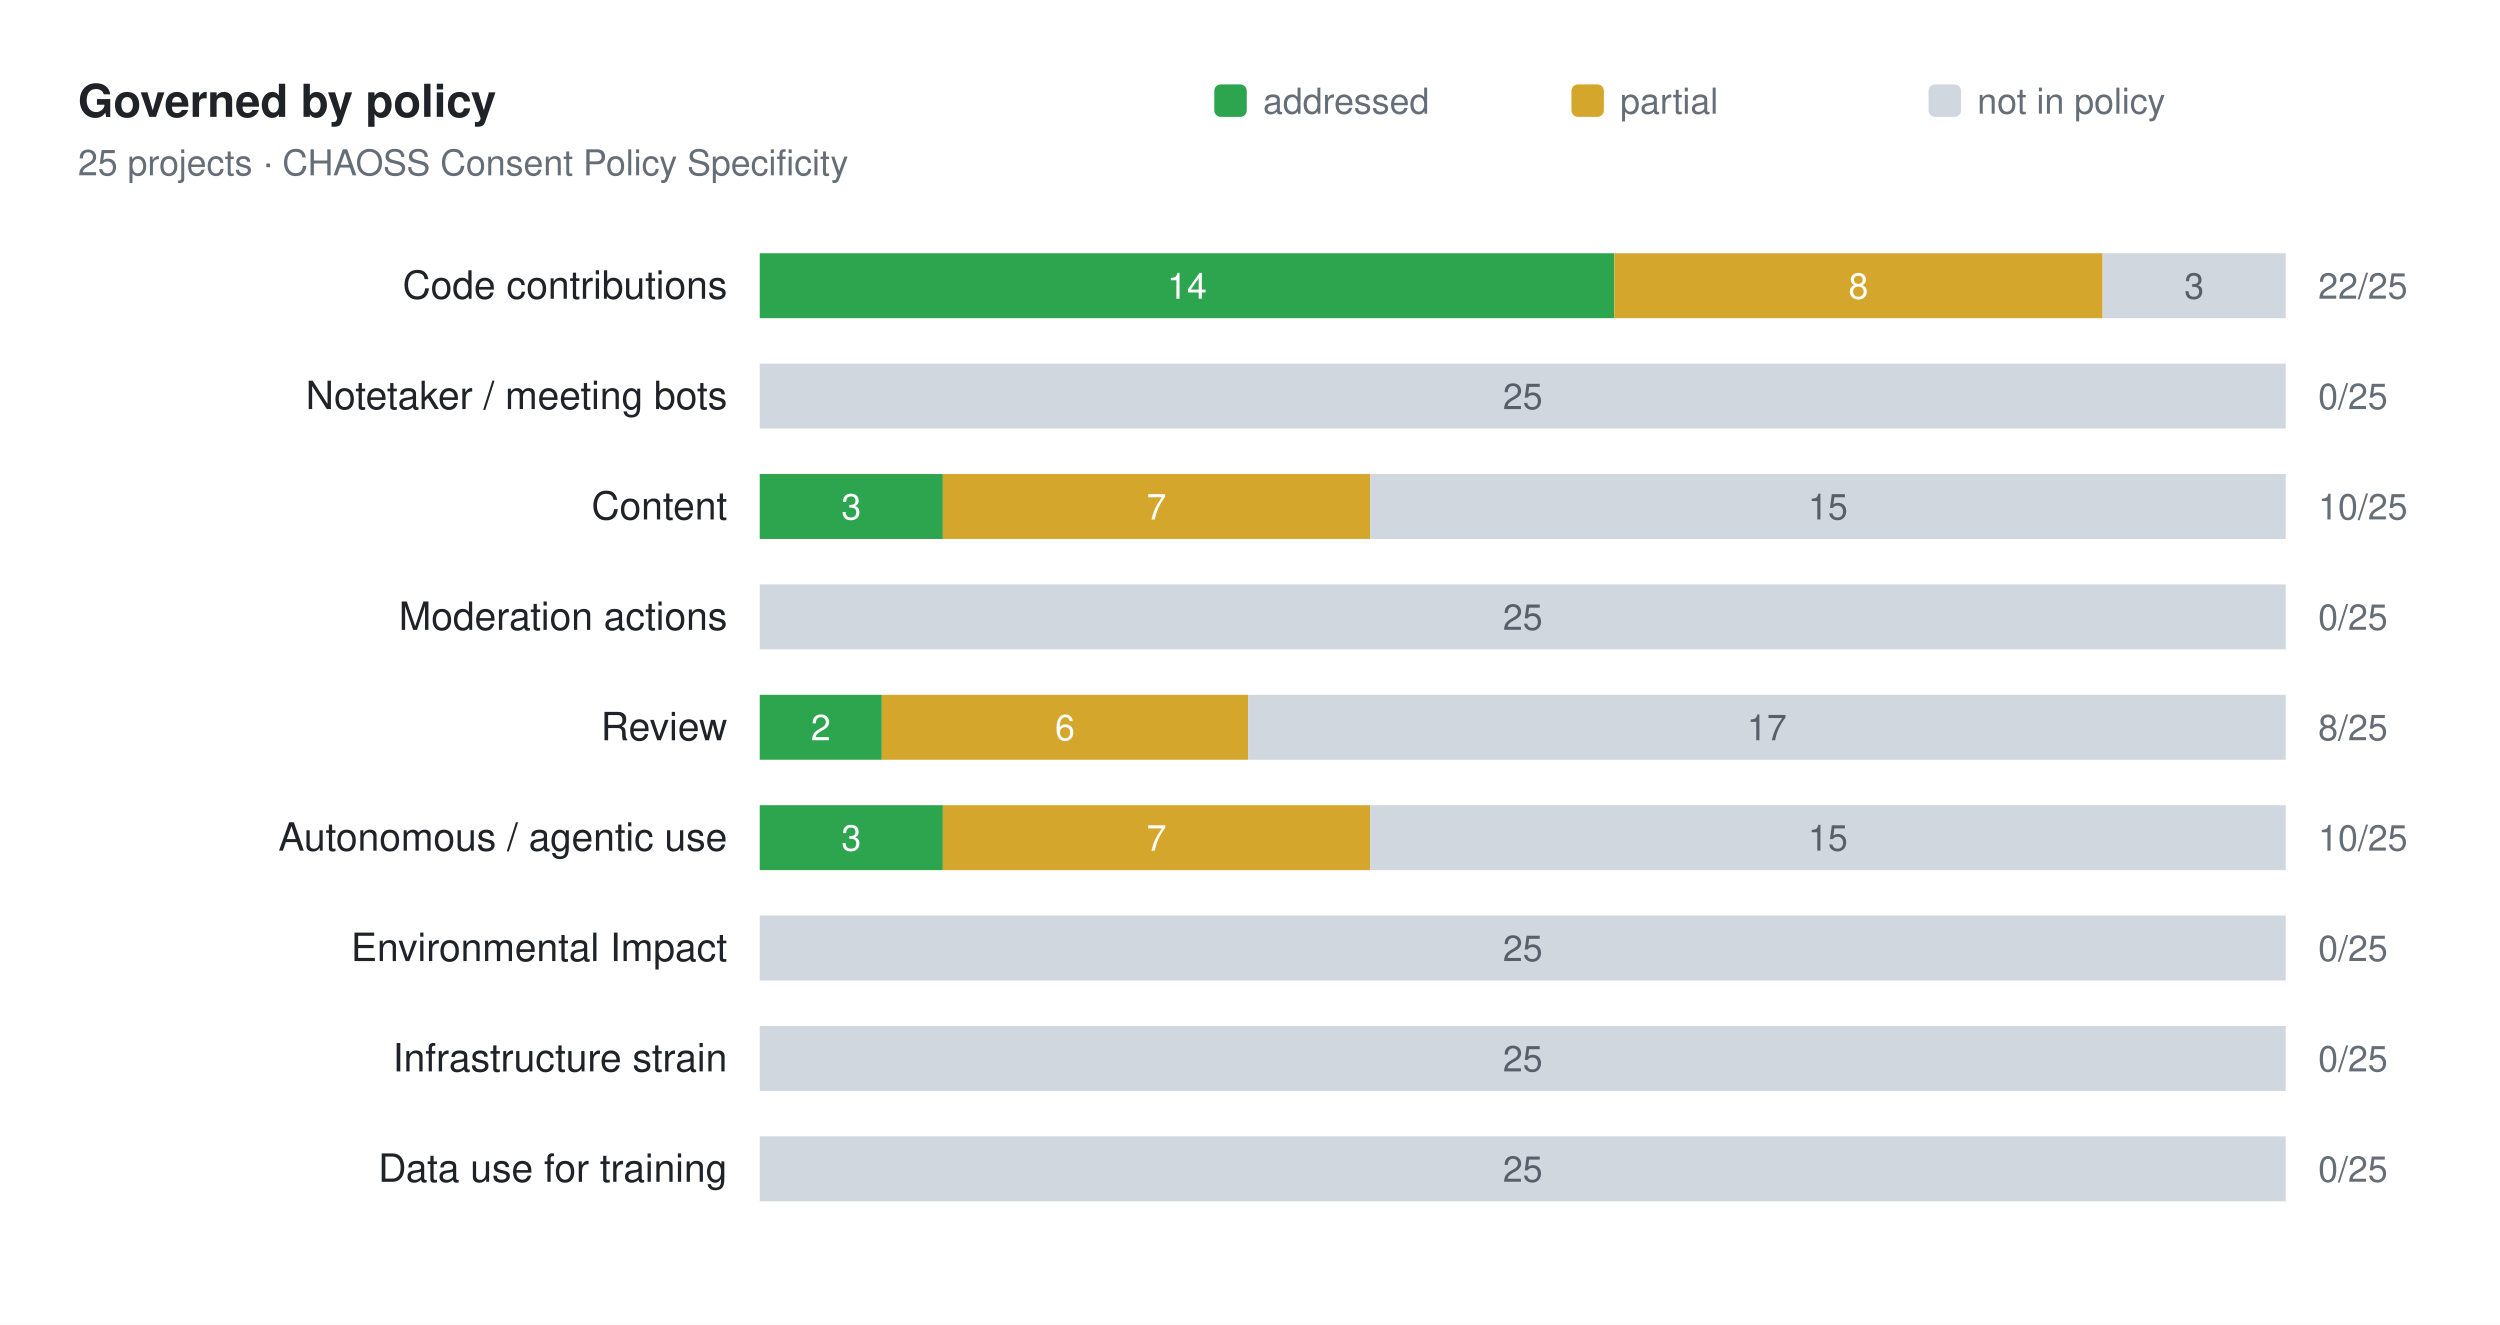
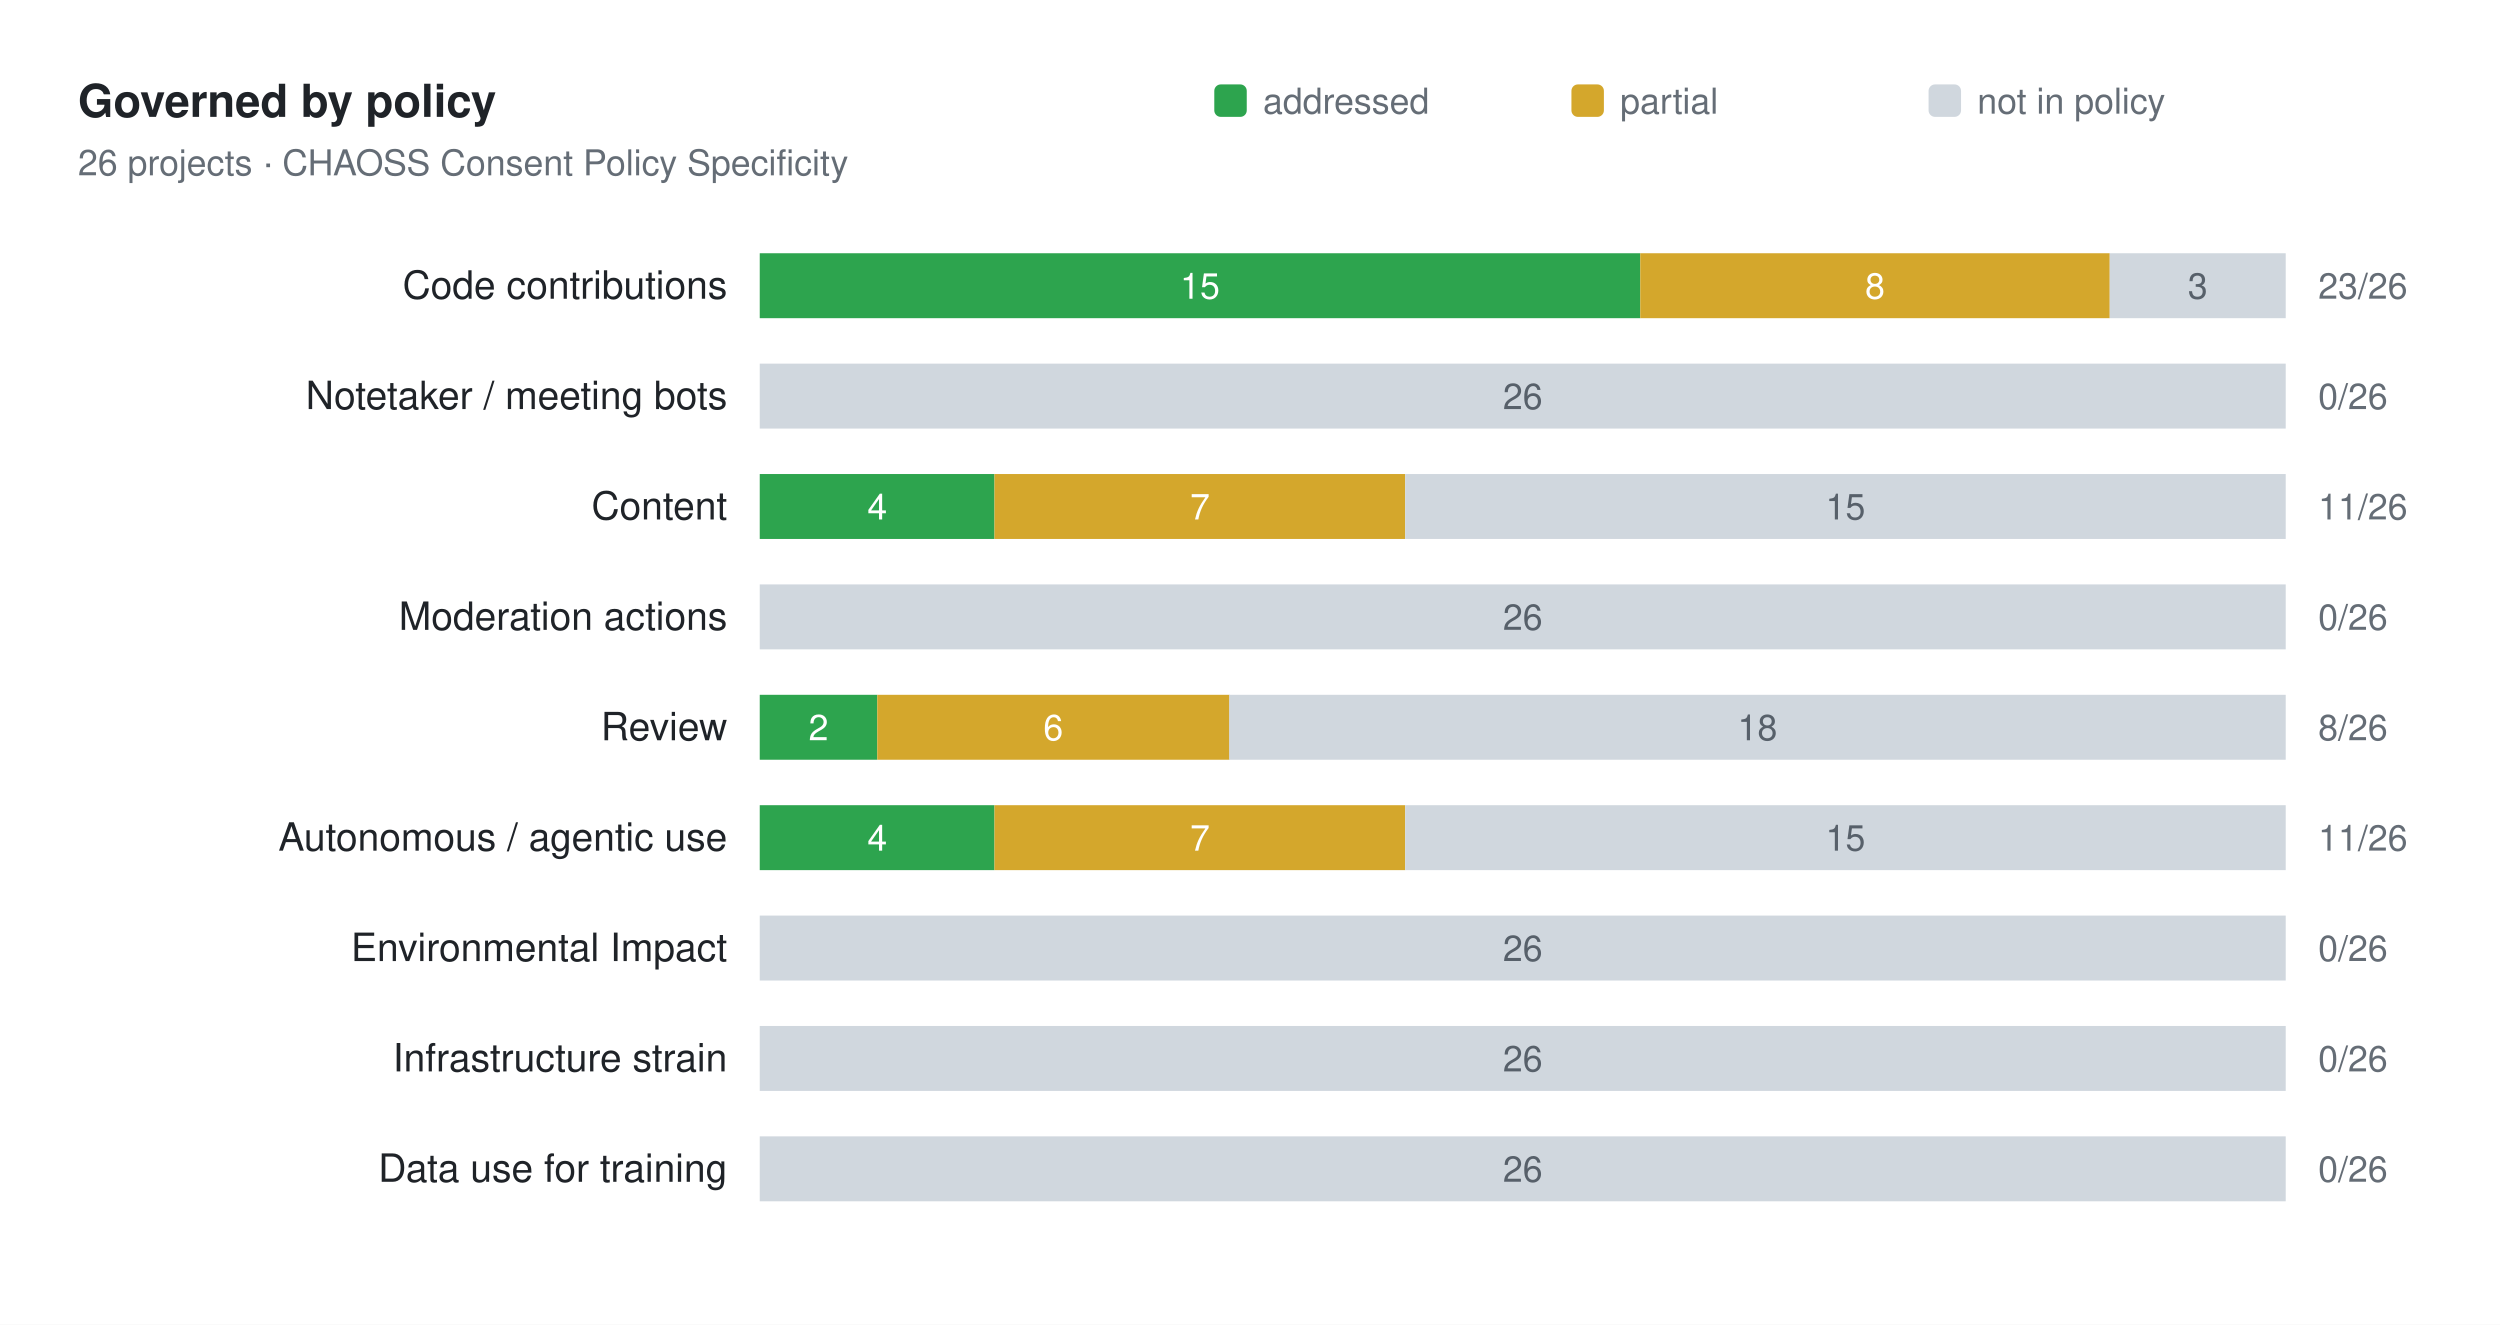
<svg xmlns="http://www.w3.org/2000/svg" width="770" height="408" viewBox="0 0 770 408" font-family="-apple-system,BlinkMacSystemFont,Segoe UI,Helvetica,Arial,sans-serif">
  <rect width="770" height="408" fill="#ffffff" />
  <text x="24" y="36" font-size="14" font-weight="600" fill="#1f2328">Governed by policy</text>
-   <text x="24" y="54" font-size="11" fill="#656d76">25 projects · CHAOSS Consent Policy Specificity</text>
+   <text x="24" y="54" font-size="11" fill="#656d76">26 projects · CHAOSS Consent Policy Specificity</text>
  <rect x="374" y="26" width="10" height="10" rx="2" fill="#2da44e" />
  <text x="389" y="35" font-size="11" fill="#656d76">addressed</text>
  <rect x="484" y="26" width="10" height="10" rx="2" fill="#d4a72c" />
  <text x="499" y="35" font-size="11" fill="#656d76">partial</text>
  <rect x="594" y="26" width="10" height="10" rx="2" fill="#d0d7de" />
  <text x="609" y="35" font-size="11" fill="#656d76">not in policy</text>
  <text x="224" y="92" font-size="12" fill="#1f2328" text-anchor="end">Code contributions</text>
-   <rect x="234.0" y="78" width="263.2" height="20" fill="#2da44e" />
-   <text x="365.6" y="92" font-size="11" fill="#ffffff" text-anchor="middle">14</text>
-   <rect x="497.2" y="78" width="150.4" height="20" fill="#d4a72c" />
-   <text x="572.4" y="92" font-size="11" fill="#ffffff" text-anchor="middle">8</text>
-   <rect x="647.6" y="78" width="56.4" height="20" fill="#d0d7de" />
-   <text x="675.8" y="92" font-size="11" fill="#57606a" text-anchor="middle">3</text>
-   <text x="714" y="92" font-size="11" fill="#656d76">22/25</text>
+   <rect x="234.0" y="78" width="271.2" height="20" fill="#2da44e" />
+   <text x="369.6" y="92" font-size="11" fill="#ffffff" text-anchor="middle">15</text>
+   <rect x="505.2" y="78" width="144.6" height="20" fill="#d4a72c" />
+   <text x="577.5" y="92" font-size="11" fill="#ffffff" text-anchor="middle">8</text>
+   <rect x="649.8" y="78" width="54.2" height="20" fill="#d0d7de" />
+   <text x="676.9" y="92" font-size="11" fill="#57606a" text-anchor="middle">3</text>
+   <text x="714" y="92" font-size="11" fill="#656d76">23/26</text>
  <text x="224" y="126" font-size="12" fill="#1f2328" text-anchor="end">Notetaker / meeting bots</text>
  <rect x="234.0" y="112" width="470.0" height="20" fill="#d0d7de" />
-   <text x="469.0" y="126" font-size="11" fill="#57606a" text-anchor="middle">25</text>
-   <text x="714" y="126" font-size="11" fill="#656d76">0/25</text>
+   <text x="469.0" y="126" font-size="11" fill="#57606a" text-anchor="middle">26</text>
+   <text x="714" y="126" font-size="11" fill="#656d76">0/26</text>
  <text x="224" y="160" font-size="12" fill="#1f2328" text-anchor="end">Content</text>
-   <rect x="234.0" y="146" width="56.4" height="20" fill="#2da44e" />
-   <text x="262.2" y="160" font-size="11" fill="#ffffff" text-anchor="middle">3</text>
-   <rect x="290.4" y="146" width="131.6" height="20" fill="#d4a72c" />
-   <text x="356.2" y="160" font-size="11" fill="#ffffff" text-anchor="middle">7</text>
-   <rect x="422.0" y="146" width="282.0" height="20" fill="#d0d7de" />
-   <text x="563.0" y="160" font-size="11" fill="#57606a" text-anchor="middle">15</text>
-   <text x="714" y="160" font-size="11" fill="#656d76">10/25</text>
+   <rect x="234.0" y="146" width="72.3" height="20" fill="#2da44e" />
+   <text x="270.2" y="160" font-size="11" fill="#ffffff" text-anchor="middle">4</text>
+   <rect x="306.3" y="146" width="126.5" height="20" fill="#d4a72c" />
+   <text x="369.6" y="160" font-size="11" fill="#ffffff" text-anchor="middle">7</text>
+   <rect x="432.8" y="146" width="271.2" height="20" fill="#d0d7de" />
+   <text x="568.4" y="160" font-size="11" fill="#57606a" text-anchor="middle">15</text>
+   <text x="714" y="160" font-size="11" fill="#656d76">11/26</text>
  <text x="224" y="194" font-size="12" fill="#1f2328" text-anchor="end">Moderation actions</text>
  <rect x="234.0" y="180" width="470.0" height="20" fill="#d0d7de" />
-   <text x="469.0" y="194" font-size="11" fill="#57606a" text-anchor="middle">25</text>
-   <text x="714" y="194" font-size="11" fill="#656d76">0/25</text>
+   <text x="469.0" y="194" font-size="11" fill="#57606a" text-anchor="middle">26</text>
+   <text x="714" y="194" font-size="11" fill="#656d76">0/26</text>
  <text x="224" y="228" font-size="12" fill="#1f2328" text-anchor="end">Review</text>
-   <rect x="234.0" y="214" width="37.6" height="20" fill="#2da44e" />
-   <text x="252.8" y="228" font-size="11" fill="#ffffff" text-anchor="middle">2</text>
-   <rect x="271.6" y="214" width="112.8" height="20" fill="#d4a72c" />
-   <text x="328.0" y="228" font-size="11" fill="#ffffff" text-anchor="middle">6</text>
-   <rect x="384.4" y="214" width="319.6" height="20" fill="#d0d7de" />
-   <text x="544.2" y="228" font-size="11" fill="#57606a" text-anchor="middle">17</text>
-   <text x="714" y="228" font-size="11" fill="#656d76">8/25</text>
+   <rect x="234.0" y="214" width="36.2" height="20" fill="#2da44e" />
+   <text x="252.1" y="228" font-size="11" fill="#ffffff" text-anchor="middle">2</text>
+   <rect x="270.2" y="214" width="108.5" height="20" fill="#d4a72c" />
+   <text x="324.4" y="228" font-size="11" fill="#ffffff" text-anchor="middle">6</text>
+   <rect x="378.6" y="214" width="325.4" height="20" fill="#d0d7de" />
+   <text x="541.3" y="228" font-size="11" fill="#57606a" text-anchor="middle">18</text>
+   <text x="714" y="228" font-size="11" fill="#656d76">8/26</text>
  <text x="224" y="262" font-size="12" fill="#1f2328" text-anchor="end">Autonomous / agentic use</text>
-   <rect x="234.0" y="248" width="56.4" height="20" fill="#2da44e" />
-   <text x="262.2" y="262" font-size="11" fill="#ffffff" text-anchor="middle">3</text>
-   <rect x="290.4" y="248" width="131.6" height="20" fill="#d4a72c" />
-   <text x="356.2" y="262" font-size="11" fill="#ffffff" text-anchor="middle">7</text>
-   <rect x="422.0" y="248" width="282.0" height="20" fill="#d0d7de" />
-   <text x="563.0" y="262" font-size="11" fill="#57606a" text-anchor="middle">15</text>
-   <text x="714" y="262" font-size="11" fill="#656d76">10/25</text>
+   <rect x="234.0" y="248" width="72.3" height="20" fill="#2da44e" />
+   <text x="270.2" y="262" font-size="11" fill="#ffffff" text-anchor="middle">4</text>
+   <rect x="306.3" y="248" width="126.5" height="20" fill="#d4a72c" />
+   <text x="369.6" y="262" font-size="11" fill="#ffffff" text-anchor="middle">7</text>
+   <rect x="432.8" y="248" width="271.2" height="20" fill="#d0d7de" />
+   <text x="568.4" y="262" font-size="11" fill="#57606a" text-anchor="middle">15</text>
+   <text x="714" y="262" font-size="11" fill="#656d76">11/26</text>
  <text x="224" y="296" font-size="12" fill="#1f2328" text-anchor="end">Environmental Impact</text>
  <rect x="234.0" y="282" width="470.0" height="20" fill="#d0d7de" />
-   <text x="469.0" y="296" font-size="11" fill="#57606a" text-anchor="middle">25</text>
-   <text x="714" y="296" font-size="11" fill="#656d76">0/25</text>
+   <text x="469.0" y="296" font-size="11" fill="#57606a" text-anchor="middle">26</text>
+   <text x="714" y="296" font-size="11" fill="#656d76">0/26</text>
  <text x="224" y="330" font-size="12" fill="#1f2328" text-anchor="end">Infrastructure strain</text>
  <rect x="234.0" y="316" width="470.0" height="20" fill="#d0d7de" />
-   <text x="469.0" y="330" font-size="11" fill="#57606a" text-anchor="middle">25</text>
-   <text x="714" y="330" font-size="11" fill="#656d76">0/25</text>
+   <text x="469.0" y="330" font-size="11" fill="#57606a" text-anchor="middle">26</text>
+   <text x="714" y="330" font-size="11" fill="#656d76">0/26</text>
  <text x="224" y="364" font-size="12" fill="#1f2328" text-anchor="end">Data use for training</text>
  <rect x="234.0" y="350" width="470.0" height="20" fill="#d0d7de" />
-   <text x="469.0" y="364" font-size="11" fill="#57606a" text-anchor="middle">25</text>
-   <text x="714" y="364" font-size="11" fill="#656d76">0/25</text>
+   <text x="469.0" y="364" font-size="11" fill="#57606a" text-anchor="middle">26</text>
+   <text x="714" y="364" font-size="11" fill="#656d76">0/26</text>
</svg>
